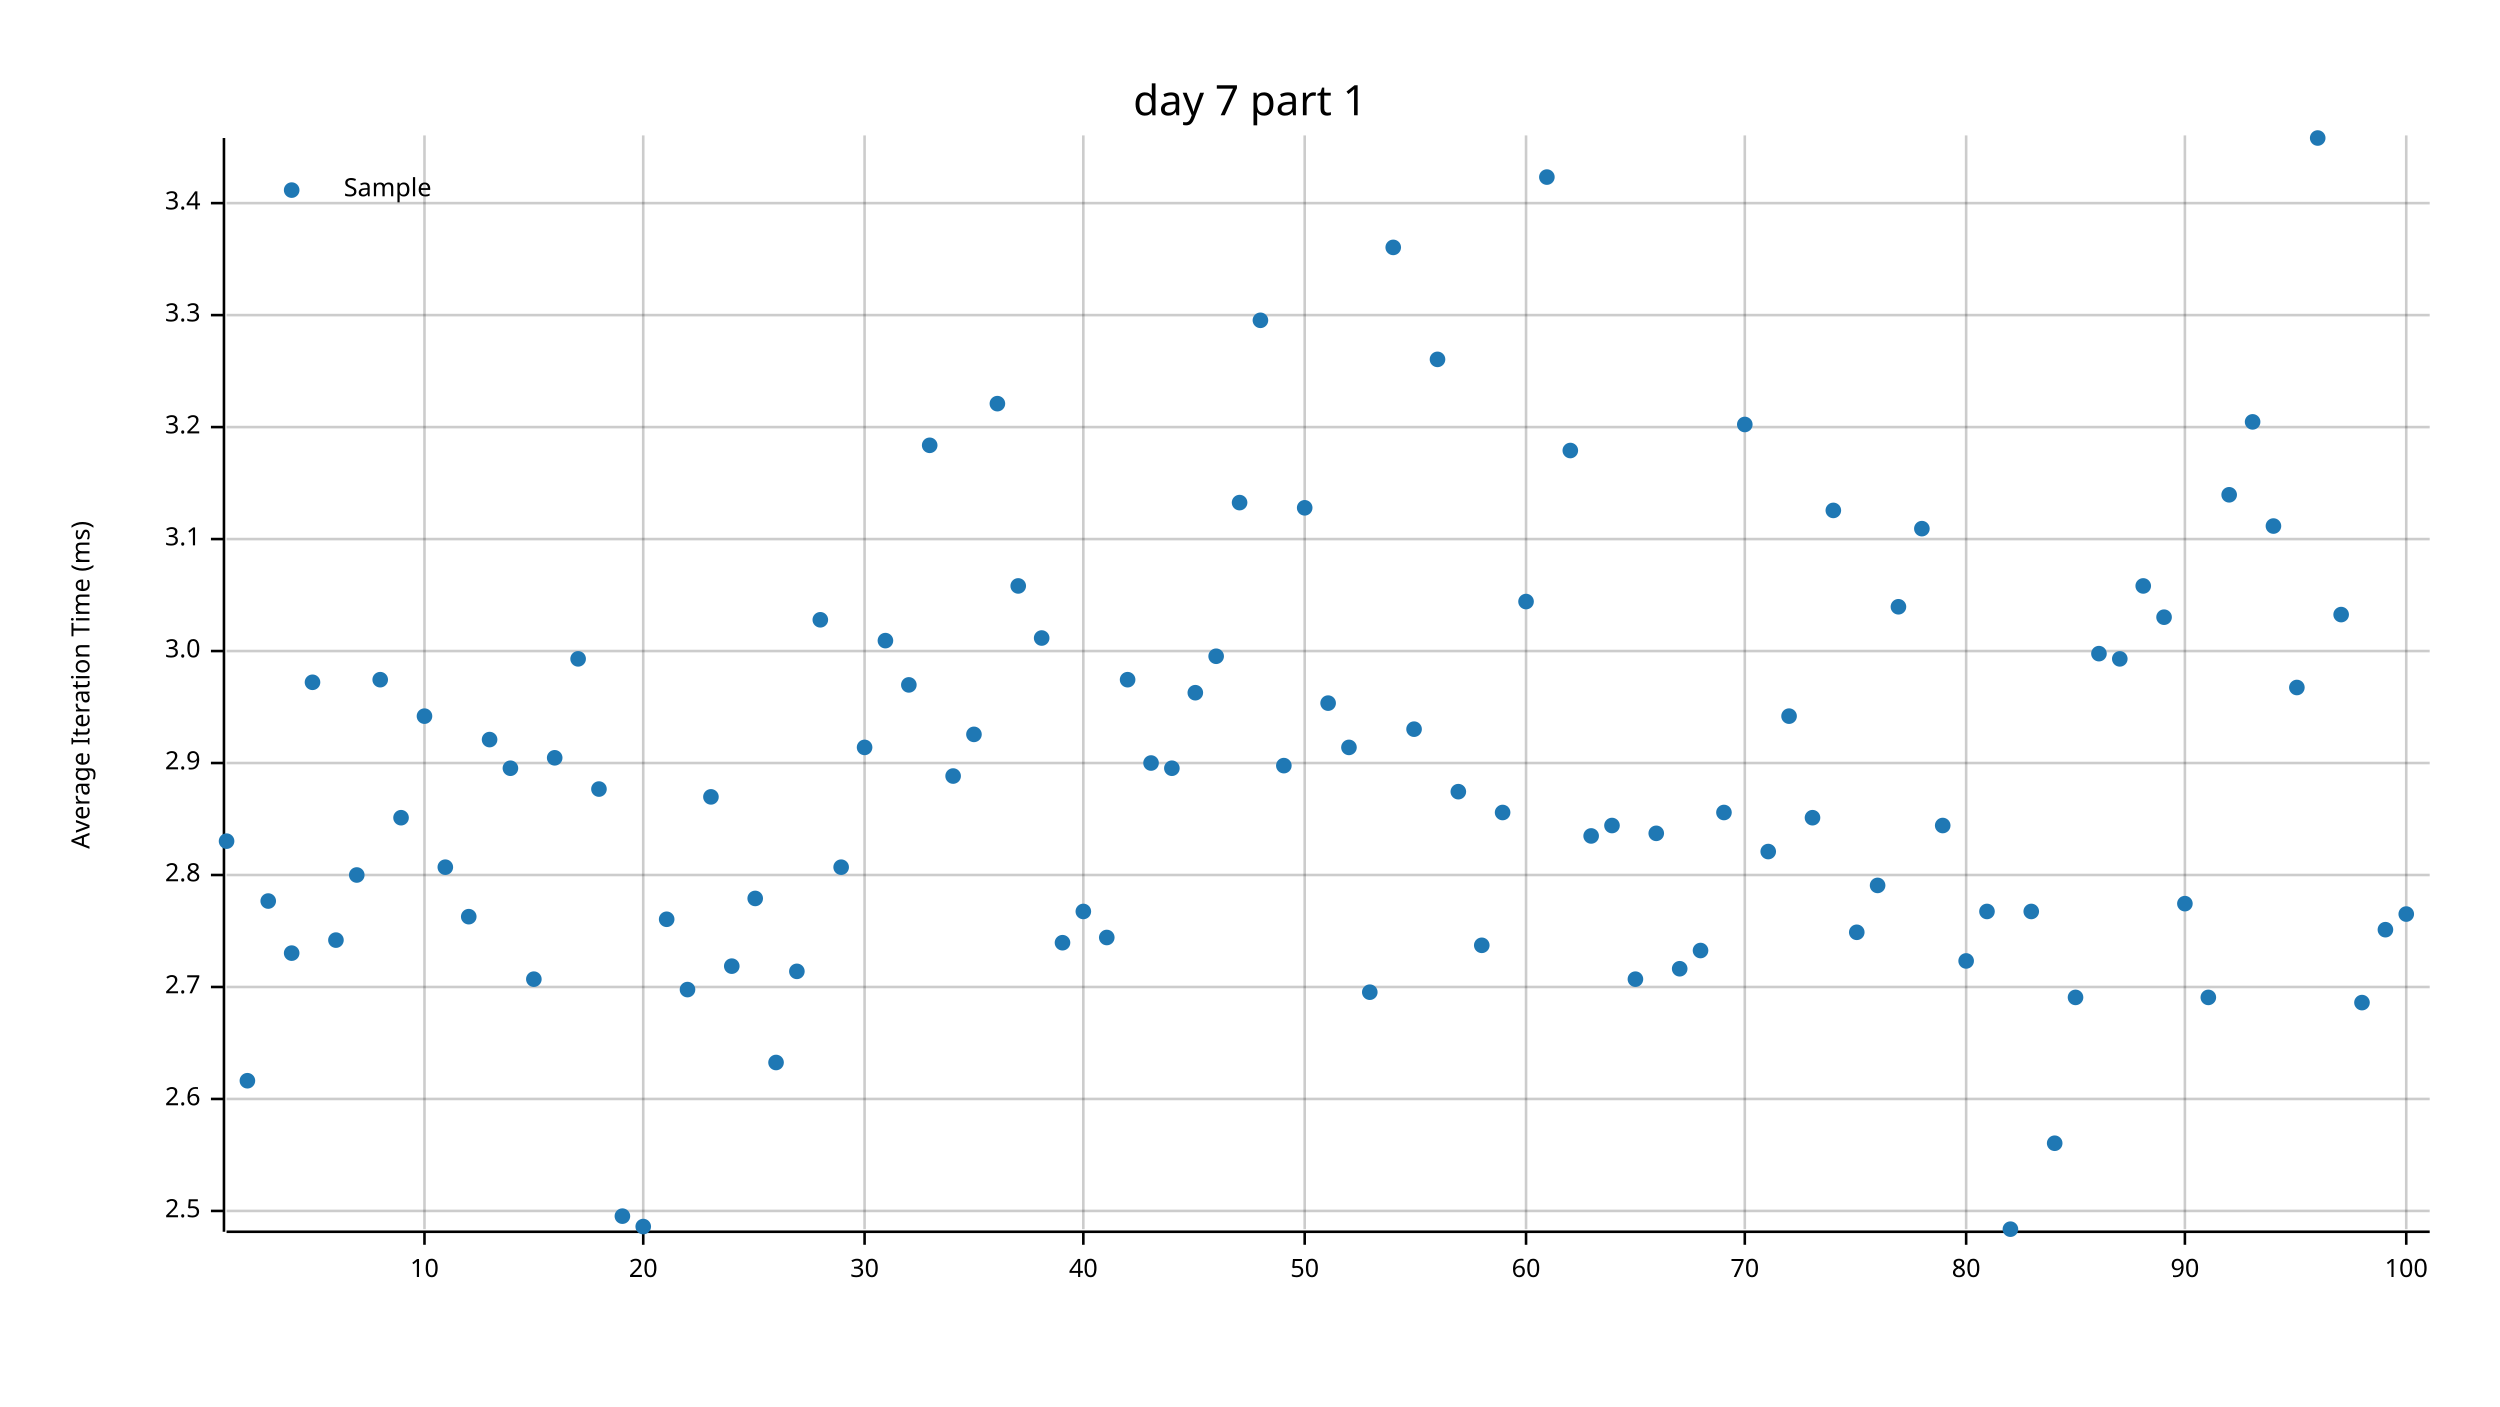
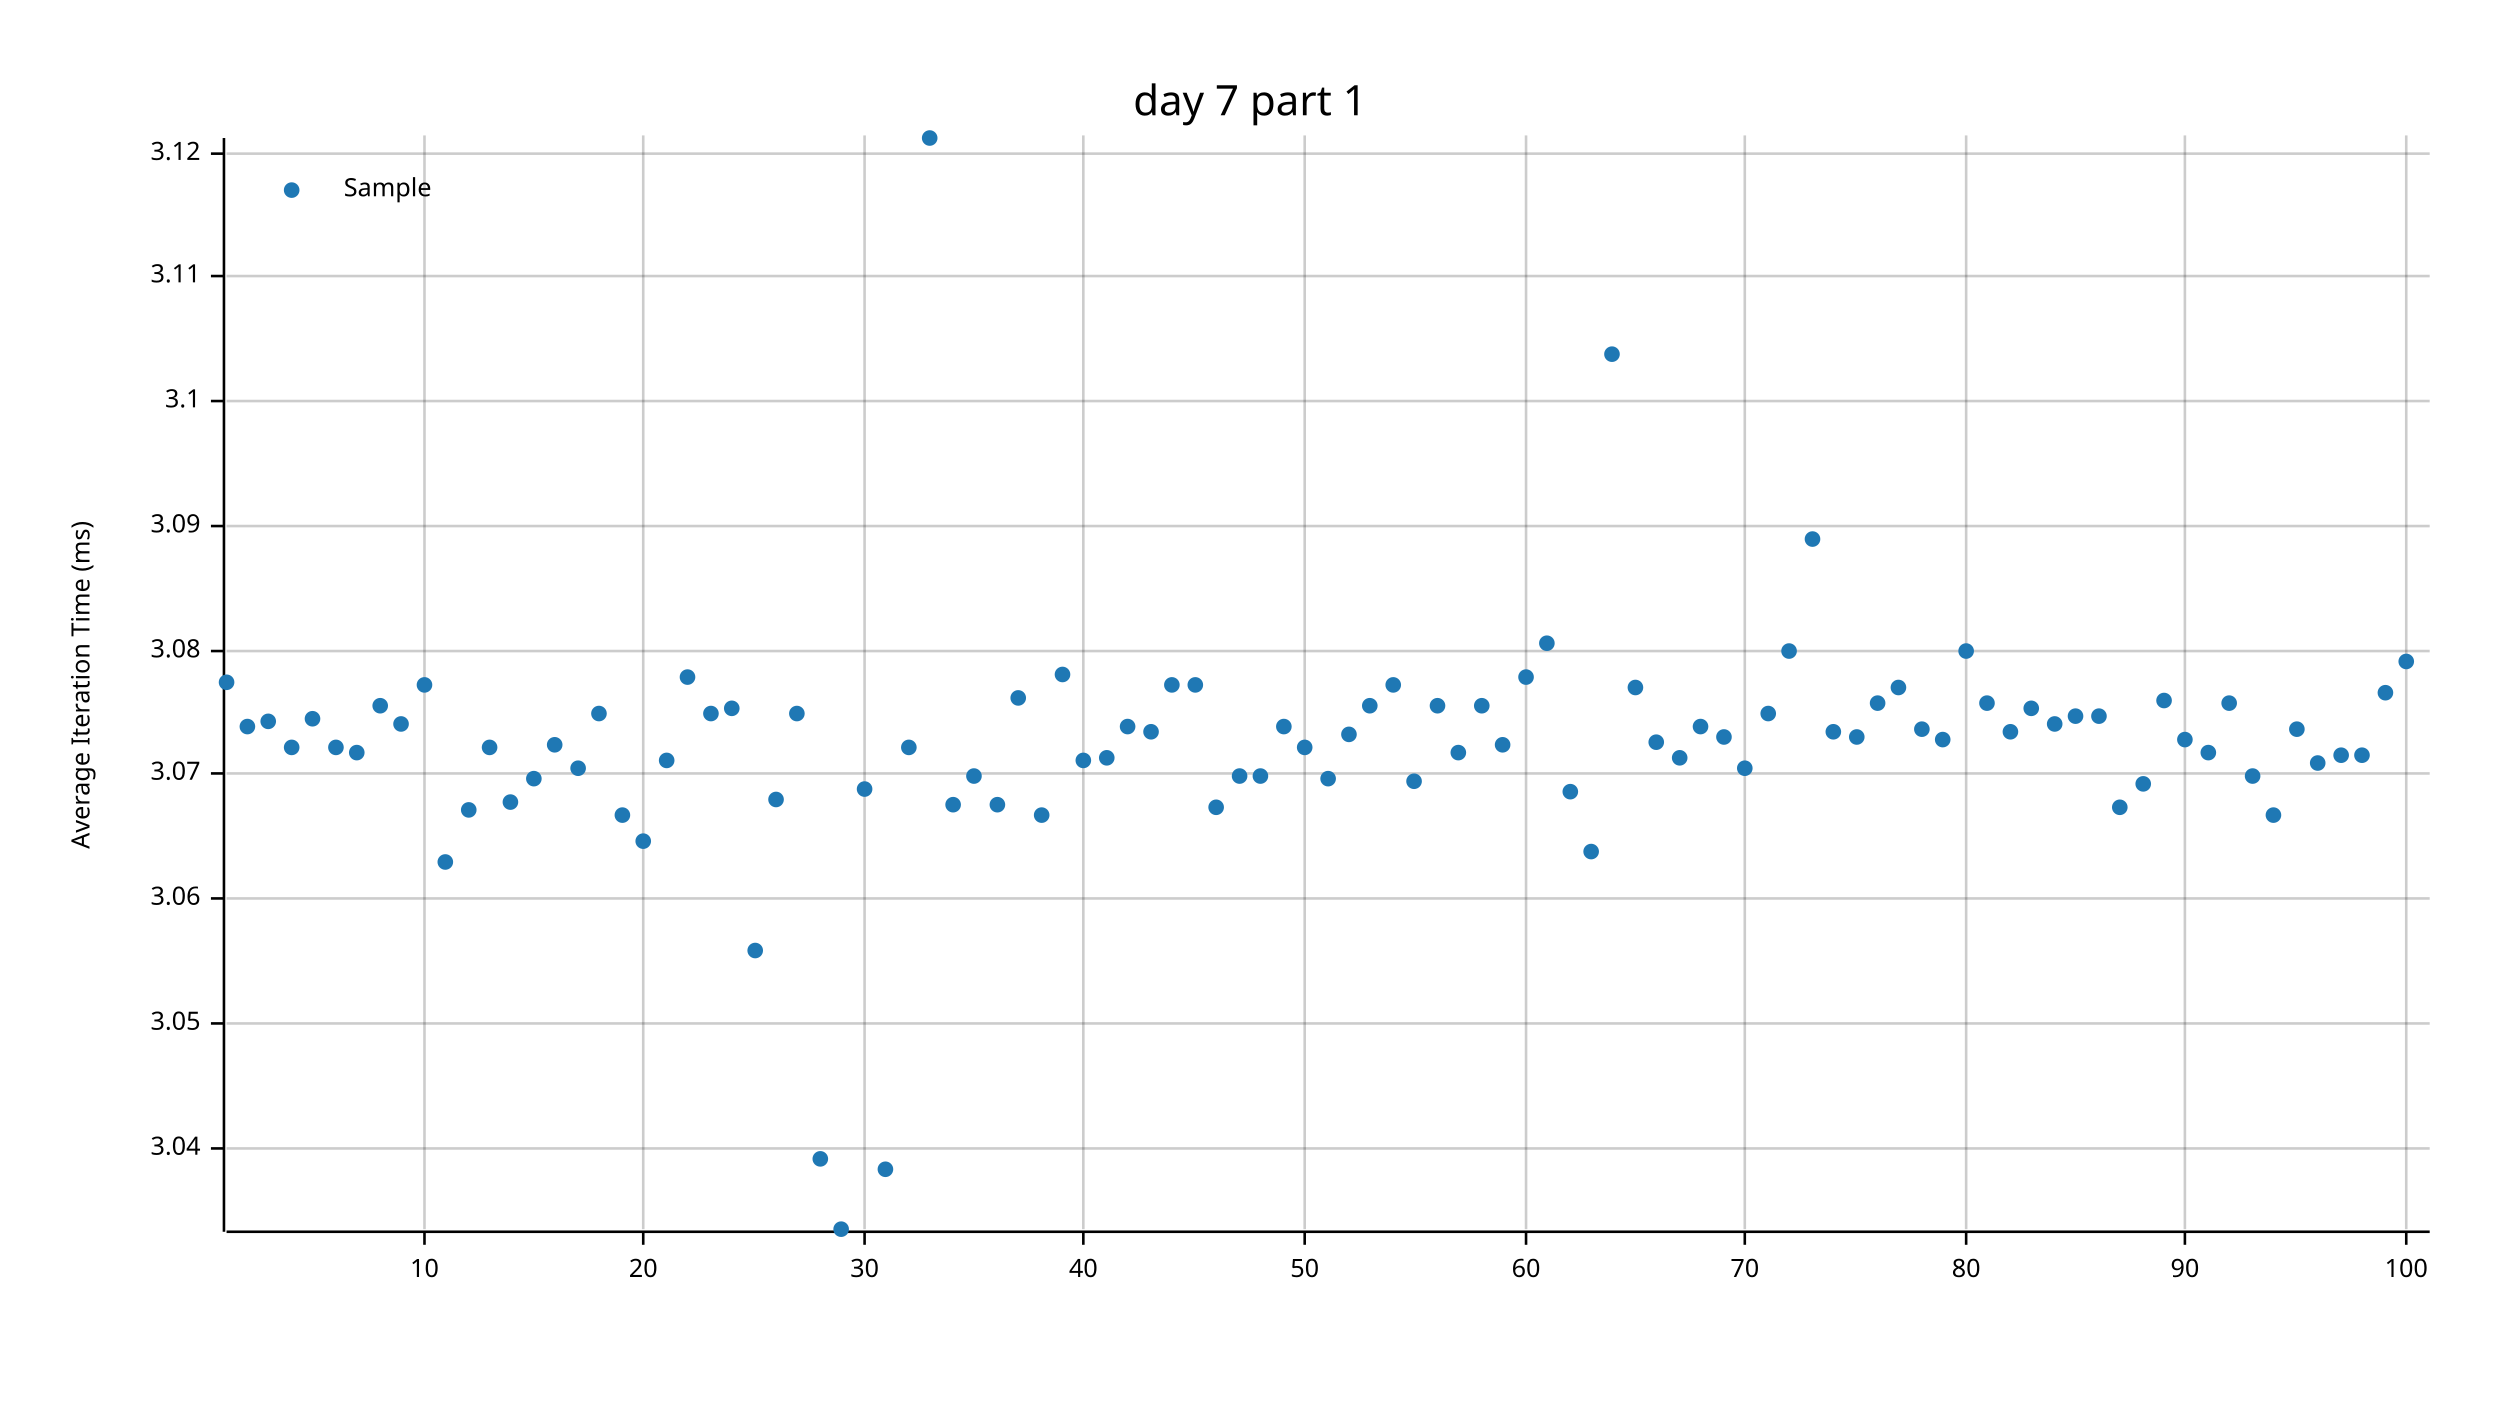
<svg xmlns="http://www.w3.org/2000/svg" width="960" height="540" viewBox="0 0 960 540">
  <text x="480" y="32" dy="0.76em" text-anchor="middle" font-family="sans-serif" font-size="16.129" opacity="1" fill="#000000">
day 7 part 1
</text>
  <text x="27" y="263" dy="0.76em" text-anchor="middle" font-family="sans-serif" font-size="9.677" opacity="1" fill="#000000" transform="rotate(270, 27, 263)">
Average Iteration Time (ms)
</text>
  <line opacity="0.2" stroke="#000000" stroke-width="1" x1="163" y1="472" x2="163" y2="52" />
  <line opacity="0.2" stroke="#000000" stroke-width="1" x1="247" y1="472" x2="247" y2="52" />
  <line opacity="0.2" stroke="#000000" stroke-width="1" x1="332" y1="472" x2="332" y2="52" />
  <line opacity="0.2" stroke="#000000" stroke-width="1" x1="416" y1="472" x2="416" y2="52" />
  <line opacity="0.2" stroke="#000000" stroke-width="1" x1="501" y1="472" x2="501" y2="52" />
  <line opacity="0.2" stroke="#000000" stroke-width="1" x1="586" y1="472" x2="586" y2="52" />
  <line opacity="0.2" stroke="#000000" stroke-width="1" x1="670" y1="472" x2="670" y2="52" />
  <line opacity="0.2" stroke="#000000" stroke-width="1" x1="755" y1="472" x2="755" y2="52" />
  <line opacity="0.2" stroke="#000000" stroke-width="1" x1="839" y1="472" x2="839" y2="52" />
  <line opacity="0.2" stroke="#000000" stroke-width="1" x1="924" y1="472" x2="924" y2="52" />
-   <line opacity="0.2" stroke="#000000" stroke-width="1" x1="87" y1="465" x2="933" y2="465" />
-   <line opacity="0.2" stroke="#000000" stroke-width="1" x1="87" y1="422" x2="933" y2="422" />
-   <line opacity="0.2" stroke="#000000" stroke-width="1" x1="87" y1="379" x2="933" y2="379" />
-   <line opacity="0.2" stroke="#000000" stroke-width="1" x1="87" y1="336" x2="933" y2="336" />
-   <line opacity="0.2" stroke="#000000" stroke-width="1" x1="87" y1="293" x2="933" y2="293" />
+   <line opacity="0.2" stroke="#000000" stroke-width="1" x1="87" y1="441" x2="933" y2="441" />
+   <line opacity="0.2" stroke="#000000" stroke-width="1" x1="87" y1="393" x2="933" y2="393" />
+   <line opacity="0.2" stroke="#000000" stroke-width="1" x1="87" y1="345" x2="933" y2="345" />
+   <line opacity="0.2" stroke="#000000" stroke-width="1" x1="87" y1="297" x2="933" y2="297" />
  <line opacity="0.2" stroke="#000000" stroke-width="1" x1="87" y1="250" x2="933" y2="250" />
-   <line opacity="0.2" stroke="#000000" stroke-width="1" x1="87" y1="207" x2="933" y2="207" />
-   <line opacity="0.2" stroke="#000000" stroke-width="1" x1="87" y1="164" x2="933" y2="164" />
-   <line opacity="0.2" stroke="#000000" stroke-width="1" x1="87" y1="121" x2="933" y2="121" />
-   <line opacity="0.2" stroke="#000000" stroke-width="1" x1="87" y1="78" x2="933" y2="78" />
+   <line opacity="0.2" stroke="#000000" stroke-width="1" x1="87" y1="202" x2="933" y2="202" />
+   <line opacity="0.2" stroke="#000000" stroke-width="1" x1="87" y1="154" x2="933" y2="154" />
+   <line opacity="0.2" stroke="#000000" stroke-width="1" x1="87" y1="106" x2="933" y2="106" />
+   <line opacity="0.2" stroke="#000000" stroke-width="1" x1="87" y1="59" x2="933" y2="59" />
  <polyline fill="none" opacity="1" stroke="#000000" stroke-width="1" points="86,53 86,473 " />
-   <text x="77" y="465" dy="0.5ex" text-anchor="end" font-family="sans-serif" font-size="9.677" opacity="1" fill="#000000">
- 2.5
- </text>
-   <polyline fill="none" opacity="1" stroke="#000000" stroke-width="1" points="81,465 86,465 " />
-   <text x="77" y="422" dy="0.5ex" text-anchor="end" font-family="sans-serif" font-size="9.677" opacity="1" fill="#000000">
- 2.6
- </text>
-   <polyline fill="none" opacity="1" stroke="#000000" stroke-width="1" points="81,422 86,422 " />
-   <text x="77" y="379" dy="0.5ex" text-anchor="end" font-family="sans-serif" font-size="9.677" opacity="1" fill="#000000">
- 2.7
- </text>
-   <polyline fill="none" opacity="1" stroke="#000000" stroke-width="1" points="81,379 86,379 " />
-   <text x="77" y="336" dy="0.5ex" text-anchor="end" font-family="sans-serif" font-size="9.677" opacity="1" fill="#000000">
- 2.8
- </text>
-   <polyline fill="none" opacity="1" stroke="#000000" stroke-width="1" points="81,336 86,336 " />
-   <text x="77" y="293" dy="0.5ex" text-anchor="end" font-family="sans-serif" font-size="9.677" opacity="1" fill="#000000">
- 2.9
- </text>
-   <polyline fill="none" opacity="1" stroke="#000000" stroke-width="1" points="81,293 86,293 " />
+   <text x="77" y="441" dy="0.5ex" text-anchor="end" font-family="sans-serif" font-size="9.677" opacity="1" fill="#000000">
+ 3.04
+ </text>
+   <polyline fill="none" opacity="1" stroke="#000000" stroke-width="1" points="81,441 86,441 " />
+   <text x="77" y="393" dy="0.5ex" text-anchor="end" font-family="sans-serif" font-size="9.677" opacity="1" fill="#000000">
+ 3.05
+ </text>
+   <polyline fill="none" opacity="1" stroke="#000000" stroke-width="1" points="81,393 86,393 " />
+   <text x="77" y="345" dy="0.5ex" text-anchor="end" font-family="sans-serif" font-size="9.677" opacity="1" fill="#000000">
+ 3.06
+ </text>
+   <polyline fill="none" opacity="1" stroke="#000000" stroke-width="1" points="81,345 86,345 " />
+   <text x="77" y="297" dy="0.5ex" text-anchor="end" font-family="sans-serif" font-size="9.677" opacity="1" fill="#000000">
+ 3.07
+ </text>
+   <polyline fill="none" opacity="1" stroke="#000000" stroke-width="1" points="81,297 86,297 " />
  <text x="77" y="250" dy="0.5ex" text-anchor="end" font-family="sans-serif" font-size="9.677" opacity="1" fill="#000000">
- 3.0
+ 3.08
</text>
  <polyline fill="none" opacity="1" stroke="#000000" stroke-width="1" points="81,250 86,250 " />
-   <text x="77" y="207" dy="0.5ex" text-anchor="end" font-family="sans-serif" font-size="9.677" opacity="1" fill="#000000">
+   <text x="77" y="202" dy="0.5ex" text-anchor="end" font-family="sans-serif" font-size="9.677" opacity="1" fill="#000000">
+ 3.09
+ </text>
+   <polyline fill="none" opacity="1" stroke="#000000" stroke-width="1" points="81,202 86,202 " />
+   <text x="77" y="154" dy="0.5ex" text-anchor="end" font-family="sans-serif" font-size="9.677" opacity="1" fill="#000000">
3.1
</text>
-   <polyline fill="none" opacity="1" stroke="#000000" stroke-width="1" points="81,207 86,207 " />
-   <text x="77" y="164" dy="0.5ex" text-anchor="end" font-family="sans-serif" font-size="9.677" opacity="1" fill="#000000">
- 3.2
- </text>
-   <polyline fill="none" opacity="1" stroke="#000000" stroke-width="1" points="81,164 86,164 " />
-   <text x="77" y="121" dy="0.5ex" text-anchor="end" font-family="sans-serif" font-size="9.677" opacity="1" fill="#000000">
- 3.3
- </text>
-   <polyline fill="none" opacity="1" stroke="#000000" stroke-width="1" points="81,121 86,121 " />
-   <text x="77" y="78" dy="0.5ex" text-anchor="end" font-family="sans-serif" font-size="9.677" opacity="1" fill="#000000">
- 3.4
- </text>
-   <polyline fill="none" opacity="1" stroke="#000000" stroke-width="1" points="81,78 86,78 " />
+   <polyline fill="none" opacity="1" stroke="#000000" stroke-width="1" points="81,154 86,154 " />
+   <text x="77" y="106" dy="0.5ex" text-anchor="end" font-family="sans-serif" font-size="9.677" opacity="1" fill="#000000">
+ 3.11
+ </text>
+   <polyline fill="none" opacity="1" stroke="#000000" stroke-width="1" points="81,106 86,106 " />
+   <text x="77" y="59" dy="0.5ex" text-anchor="end" font-family="sans-serif" font-size="9.677" opacity="1" fill="#000000">
+ 3.12
+ </text>
+   <polyline fill="none" opacity="1" stroke="#000000" stroke-width="1" points="81,59 86,59 " />
  <polyline fill="none" opacity="1" stroke="#000000" stroke-width="1" points="87,473 933,473 " />
  <text x="163" y="483" dy="0.76em" text-anchor="middle" font-family="sans-serif" font-size="9.677" opacity="1" fill="#000000">
10
</text>
  <polyline fill="none" opacity="1" stroke="#000000" stroke-width="1" points="163,473 163,478 " />
  <text x="247" y="483" dy="0.76em" text-anchor="middle" font-family="sans-serif" font-size="9.677" opacity="1" fill="#000000">
20
</text>
  <polyline fill="none" opacity="1" stroke="#000000" stroke-width="1" points="247,473 247,478 " />
  <text x="332" y="483" dy="0.76em" text-anchor="middle" font-family="sans-serif" font-size="9.677" opacity="1" fill="#000000">
30
</text>
  <polyline fill="none" opacity="1" stroke="#000000" stroke-width="1" points="332,473 332,478 " />
  <text x="416" y="483" dy="0.76em" text-anchor="middle" font-family="sans-serif" font-size="9.677" opacity="1" fill="#000000">
40
</text>
  <polyline fill="none" opacity="1" stroke="#000000" stroke-width="1" points="416,473 416,478 " />
  <text x="501" y="483" dy="0.76em" text-anchor="middle" font-family="sans-serif" font-size="9.677" opacity="1" fill="#000000">
50
</text>
  <polyline fill="none" opacity="1" stroke="#000000" stroke-width="1" points="501,473 501,478 " />
  <text x="586" y="483" dy="0.76em" text-anchor="middle" font-family="sans-serif" font-size="9.677" opacity="1" fill="#000000">
60
</text>
  <polyline fill="none" opacity="1" stroke="#000000" stroke-width="1" points="586,473 586,478 " />
  <text x="670" y="483" dy="0.76em" text-anchor="middle" font-family="sans-serif" font-size="9.677" opacity="1" fill="#000000">
70
</text>
  <polyline fill="none" opacity="1" stroke="#000000" stroke-width="1" points="670,473 670,478 " />
  <text x="755" y="483" dy="0.76em" text-anchor="middle" font-family="sans-serif" font-size="9.677" opacity="1" fill="#000000">
80
</text>
  <polyline fill="none" opacity="1" stroke="#000000" stroke-width="1" points="755,473 755,478 " />
  <text x="839" y="483" dy="0.76em" text-anchor="middle" font-family="sans-serif" font-size="9.677" opacity="1" fill="#000000">
90
</text>
  <polyline fill="none" opacity="1" stroke="#000000" stroke-width="1" points="839,473 839,478 " />
  <text x="924" y="483" dy="0.76em" text-anchor="middle" font-family="sans-serif" font-size="9.677" opacity="1" fill="#000000">
100
</text>
  <polyline fill="none" opacity="1" stroke="#000000" stroke-width="1" points="924,473 924,478 " />
-   <circle cx="87" cy="323" r="3" opacity="1" fill="#1F78B4" stroke="none" />
-   <circle cx="95" cy="415" r="3" opacity="1" fill="#1F78B4" stroke="none" />
-   <circle cx="103" cy="346" r="3" opacity="1" fill="#1F78B4" stroke="none" />
-   <circle cx="112" cy="366" r="3" opacity="1" fill="#1F78B4" stroke="none" />
-   <circle cx="120" cy="262" r="3" opacity="1" fill="#1F78B4" stroke="none" />
-   <circle cx="129" cy="361" r="3" opacity="1" fill="#1F78B4" stroke="none" />
-   <circle cx="137" cy="336" r="3" opacity="1" fill="#1F78B4" stroke="none" />
-   <circle cx="146" cy="261" r="3" opacity="1" fill="#1F78B4" stroke="none" />
-   <circle cx="154" cy="314" r="3" opacity="1" fill="#1F78B4" stroke="none" />
-   <circle cx="163" cy="275" r="3" opacity="1" fill="#1F78B4" stroke="none" />
-   <circle cx="171" cy="333" r="3" opacity="1" fill="#1F78B4" stroke="none" />
-   <circle cx="180" cy="352" r="3" opacity="1" fill="#1F78B4" stroke="none" />
-   <circle cx="188" cy="284" r="3" opacity="1" fill="#1F78B4" stroke="none" />
-   <circle cx="196" cy="295" r="3" opacity="1" fill="#1F78B4" stroke="none" />
-   <circle cx="205" cy="376" r="3" opacity="1" fill="#1F78B4" stroke="none" />
-   <circle cx="213" cy="291" r="3" opacity="1" fill="#1F78B4" stroke="none" />
-   <circle cx="222" cy="253" r="3" opacity="1" fill="#1F78B4" stroke="none" />
-   <circle cx="230" cy="303" r="3" opacity="1" fill="#1F78B4" stroke="none" />
-   <circle cx="239" cy="467" r="3" opacity="1" fill="#1F78B4" stroke="none" />
-   <circle cx="247" cy="471" r="3" opacity="1" fill="#1F78B4" stroke="none" />
-   <circle cx="256" cy="353" r="3" opacity="1" fill="#1F78B4" stroke="none" />
-   <circle cx="264" cy="380" r="3" opacity="1" fill="#1F78B4" stroke="none" />
-   <circle cx="273" cy="306" r="3" opacity="1" fill="#1F78B4" stroke="none" />
-   <circle cx="281" cy="371" r="3" opacity="1" fill="#1F78B4" stroke="none" />
-   <circle cx="290" cy="345" r="3" opacity="1" fill="#1F78B4" stroke="none" />
-   <circle cx="298" cy="408" r="3" opacity="1" fill="#1F78B4" stroke="none" />
-   <circle cx="306" cy="373" r="3" opacity="1" fill="#1F78B4" stroke="none" />
-   <circle cx="315" cy="238" r="3" opacity="1" fill="#1F78B4" stroke="none" />
-   <circle cx="323" cy="333" r="3" opacity="1" fill="#1F78B4" stroke="none" />
-   <circle cx="332" cy="287" r="3" opacity="1" fill="#1F78B4" stroke="none" />
-   <circle cx="340" cy="246" r="3" opacity="1" fill="#1F78B4" stroke="none" />
-   <circle cx="349" cy="263" r="3" opacity="1" fill="#1F78B4" stroke="none" />
-   <circle cx="357" cy="171" r="3" opacity="1" fill="#1F78B4" stroke="none" />
-   <circle cx="366" cy="298" r="3" opacity="1" fill="#1F78B4" stroke="none" />
-   <circle cx="374" cy="282" r="3" opacity="1" fill="#1F78B4" stroke="none" />
-   <circle cx="383" cy="155" r="3" opacity="1" fill="#1F78B4" stroke="none" />
-   <circle cx="391" cy="225" r="3" opacity="1" fill="#1F78B4" stroke="none" />
-   <circle cx="400" cy="245" r="3" opacity="1" fill="#1F78B4" stroke="none" />
-   <circle cx="408" cy="362" r="3" opacity="1" fill="#1F78B4" stroke="none" />
-   <circle cx="416" cy="350" r="3" opacity="1" fill="#1F78B4" stroke="none" />
-   <circle cx="425" cy="360" r="3" opacity="1" fill="#1F78B4" stroke="none" />
-   <circle cx="433" cy="261" r="3" opacity="1" fill="#1F78B4" stroke="none" />
-   <circle cx="442" cy="293" r="3" opacity="1" fill="#1F78B4" stroke="none" />
-   <circle cx="450" cy="295" r="3" opacity="1" fill="#1F78B4" stroke="none" />
-   <circle cx="459" cy="266" r="3" opacity="1" fill="#1F78B4" stroke="none" />
-   <circle cx="467" cy="252" r="3" opacity="1" fill="#1F78B4" stroke="none" />
-   <circle cx="476" cy="193" r="3" opacity="1" fill="#1F78B4" stroke="none" />
-   <circle cx="484" cy="123" r="3" opacity="1" fill="#1F78B4" stroke="none" />
-   <circle cx="493" cy="294" r="3" opacity="1" fill="#1F78B4" stroke="none" />
-   <circle cx="501" cy="195" r="3" opacity="1" fill="#1F78B4" stroke="none" />
-   <circle cx="510" cy="270" r="3" opacity="1" fill="#1F78B4" stroke="none" />
-   <circle cx="518" cy="287" r="3" opacity="1" fill="#1F78B4" stroke="none" />
-   <circle cx="526" cy="381" r="3" opacity="1" fill="#1F78B4" stroke="none" />
-   <circle cx="535" cy="95" r="3" opacity="1" fill="#1F78B4" stroke="none" />
-   <circle cx="543" cy="280" r="3" opacity="1" fill="#1F78B4" stroke="none" />
-   <circle cx="552" cy="138" r="3" opacity="1" fill="#1F78B4" stroke="none" />
-   <circle cx="560" cy="304" r="3" opacity="1" fill="#1F78B4" stroke="none" />
-   <circle cx="569" cy="363" r="3" opacity="1" fill="#1F78B4" stroke="none" />
-   <circle cx="577" cy="312" r="3" opacity="1" fill="#1F78B4" stroke="none" />
-   <circle cx="586" cy="231" r="3" opacity="1" fill="#1F78B4" stroke="none" />
-   <circle cx="594" cy="68" r="3" opacity="1" fill="#1F78B4" stroke="none" />
-   <circle cx="603" cy="173" r="3" opacity="1" fill="#1F78B4" stroke="none" />
-   <circle cx="611" cy="321" r="3" opacity="1" fill="#1F78B4" stroke="none" />
-   <circle cx="619" cy="317" r="3" opacity="1" fill="#1F78B4" stroke="none" />
-   <circle cx="628" cy="376" r="3" opacity="1" fill="#1F78B4" stroke="none" />
-   <circle cx="636" cy="320" r="3" opacity="1" fill="#1F78B4" stroke="none" />
-   <circle cx="645" cy="372" r="3" opacity="1" fill="#1F78B4" stroke="none" />
-   <circle cx="653" cy="365" r="3" opacity="1" fill="#1F78B4" stroke="none" />
-   <circle cx="662" cy="312" r="3" opacity="1" fill="#1F78B4" stroke="none" />
-   <circle cx="670" cy="163" r="3" opacity="1" fill="#1F78B4" stroke="none" />
-   <circle cx="679" cy="327" r="3" opacity="1" fill="#1F78B4" stroke="none" />
-   <circle cx="687" cy="275" r="3" opacity="1" fill="#1F78B4" stroke="none" />
-   <circle cx="696" cy="314" r="3" opacity="1" fill="#1F78B4" stroke="none" />
-   <circle cx="704" cy="196" r="3" opacity="1" fill="#1F78B4" stroke="none" />
-   <circle cx="713" cy="358" r="3" opacity="1" fill="#1F78B4" stroke="none" />
-   <circle cx="721" cy="340" r="3" opacity="1" fill="#1F78B4" stroke="none" />
-   <circle cx="729" cy="233" r="3" opacity="1" fill="#1F78B4" stroke="none" />
-   <circle cx="738" cy="203" r="3" opacity="1" fill="#1F78B4" stroke="none" />
-   <circle cx="746" cy="317" r="3" opacity="1" fill="#1F78B4" stroke="none" />
-   <circle cx="755" cy="369" r="3" opacity="1" fill="#1F78B4" stroke="none" />
-   <circle cx="763" cy="350" r="3" opacity="1" fill="#1F78B4" stroke="none" />
-   <circle cx="772" cy="472" r="3" opacity="1" fill="#1F78B4" stroke="none" />
-   <circle cx="780" cy="350" r="3" opacity="1" fill="#1F78B4" stroke="none" />
-   <circle cx="789" cy="439" r="3" opacity="1" fill="#1F78B4" stroke="none" />
-   <circle cx="797" cy="383" r="3" opacity="1" fill="#1F78B4" stroke="none" />
-   <circle cx="806" cy="251" r="3" opacity="1" fill="#1F78B4" stroke="none" />
-   <circle cx="814" cy="253" r="3" opacity="1" fill="#1F78B4" stroke="none" />
-   <circle cx="823" cy="225" r="3" opacity="1" fill="#1F78B4" stroke="none" />
-   <circle cx="831" cy="237" r="3" opacity="1" fill="#1F78B4" stroke="none" />
-   <circle cx="839" cy="347" r="3" opacity="1" fill="#1F78B4" stroke="none" />
-   <circle cx="848" cy="383" r="3" opacity="1" fill="#1F78B4" stroke="none" />
-   <circle cx="856" cy="190" r="3" opacity="1" fill="#1F78B4" stroke="none" />
-   <circle cx="865" cy="162" r="3" opacity="1" fill="#1F78B4" stroke="none" />
-   <circle cx="873" cy="202" r="3" opacity="1" fill="#1F78B4" stroke="none" />
-   <circle cx="882" cy="264" r="3" opacity="1" fill="#1F78B4" stroke="none" />
-   <circle cx="890" cy="53" r="3" opacity="1" fill="#1F78B4" stroke="none" />
-   <circle cx="899" cy="236" r="3" opacity="1" fill="#1F78B4" stroke="none" />
-   <circle cx="907" cy="385" r="3" opacity="1" fill="#1F78B4" stroke="none" />
-   <circle cx="916" cy="357" r="3" opacity="1" fill="#1F78B4" stroke="none" />
-   <circle cx="924" cy="351" r="3" opacity="1" fill="#1F78B4" stroke="none" />
+   <circle cx="87" cy="262" r="3" opacity="1" fill="#1F78B4" stroke="none" />
+   <circle cx="95" cy="279" r="3" opacity="1" fill="#1F78B4" stroke="none" />
+   <circle cx="103" cy="277" r="3" opacity="1" fill="#1F78B4" stroke="none" />
+   <circle cx="112" cy="287" r="3" opacity="1" fill="#1F78B4" stroke="none" />
+   <circle cx="120" cy="276" r="3" opacity="1" fill="#1F78B4" stroke="none" />
+   <circle cx="129" cy="287" r="3" opacity="1" fill="#1F78B4" stroke="none" />
+   <circle cx="137" cy="289" r="3" opacity="1" fill="#1F78B4" stroke="none" />
+   <circle cx="146" cy="271" r="3" opacity="1" fill="#1F78B4" stroke="none" />
+   <circle cx="154" cy="278" r="3" opacity="1" fill="#1F78B4" stroke="none" />
+   <circle cx="163" cy="263" r="3" opacity="1" fill="#1F78B4" stroke="none" />
+   <circle cx="171" cy="331" r="3" opacity="1" fill="#1F78B4" stroke="none" />
+   <circle cx="180" cy="311" r="3" opacity="1" fill="#1F78B4" stroke="none" />
+   <circle cx="188" cy="287" r="3" opacity="1" fill="#1F78B4" stroke="none" />
+   <circle cx="196" cy="308" r="3" opacity="1" fill="#1F78B4" stroke="none" />
+   <circle cx="205" cy="299" r="3" opacity="1" fill="#1F78B4" stroke="none" />
+   <circle cx="213" cy="286" r="3" opacity="1" fill="#1F78B4" stroke="none" />
+   <circle cx="222" cy="295" r="3" opacity="1" fill="#1F78B4" stroke="none" />
+   <circle cx="230" cy="274" r="3" opacity="1" fill="#1F78B4" stroke="none" />
+   <circle cx="239" cy="313" r="3" opacity="1" fill="#1F78B4" stroke="none" />
+   <circle cx="247" cy="323" r="3" opacity="1" fill="#1F78B4" stroke="none" />
+   <circle cx="256" cy="292" r="3" opacity="1" fill="#1F78B4" stroke="none" />
+   <circle cx="264" cy="260" r="3" opacity="1" fill="#1F78B4" stroke="none" />
+   <circle cx="273" cy="274" r="3" opacity="1" fill="#1F78B4" stroke="none" />
+   <circle cx="281" cy="272" r="3" opacity="1" fill="#1F78B4" stroke="none" />
+   <circle cx="290" cy="365" r="3" opacity="1" fill="#1F78B4" stroke="none" />
+   <circle cx="298" cy="307" r="3" opacity="1" fill="#1F78B4" stroke="none" />
+   <circle cx="306" cy="274" r="3" opacity="1" fill="#1F78B4" stroke="none" />
+   <circle cx="315" cy="445" r="3" opacity="1" fill="#1F78B4" stroke="none" />
+   <circle cx="323" cy="472" r="3" opacity="1" fill="#1F78B4" stroke="none" />
+   <circle cx="332" cy="303" r="3" opacity="1" fill="#1F78B4" stroke="none" />
+   <circle cx="340" cy="449" r="3" opacity="1" fill="#1F78B4" stroke="none" />
+   <circle cx="349" cy="287" r="3" opacity="1" fill="#1F78B4" stroke="none" />
+   <circle cx="357" cy="53" r="3" opacity="1" fill="#1F78B4" stroke="none" />
+   <circle cx="366" cy="309" r="3" opacity="1" fill="#1F78B4" stroke="none" />
+   <circle cx="374" cy="298" r="3" opacity="1" fill="#1F78B4" stroke="none" />
+   <circle cx="383" cy="309" r="3" opacity="1" fill="#1F78B4" stroke="none" />
+   <circle cx="391" cy="268" r="3" opacity="1" fill="#1F78B4" stroke="none" />
+   <circle cx="400" cy="313" r="3" opacity="1" fill="#1F78B4" stroke="none" />
+   <circle cx="408" cy="259" r="3" opacity="1" fill="#1F78B4" stroke="none" />
+   <circle cx="416" cy="292" r="3" opacity="1" fill="#1F78B4" stroke="none" />
+   <circle cx="425" cy="291" r="3" opacity="1" fill="#1F78B4" stroke="none" />
+   <circle cx="433" cy="279" r="3" opacity="1" fill="#1F78B4" stroke="none" />
+   <circle cx="442" cy="281" r="3" opacity="1" fill="#1F78B4" stroke="none" />
+   <circle cx="450" cy="263" r="3" opacity="1" fill="#1F78B4" stroke="none" />
+   <circle cx="459" cy="263" r="3" opacity="1" fill="#1F78B4" stroke="none" />
+   <circle cx="467" cy="310" r="3" opacity="1" fill="#1F78B4" stroke="none" />
+   <circle cx="476" cy="298" r="3" opacity="1" fill="#1F78B4" stroke="none" />
+   <circle cx="484" cy="298" r="3" opacity="1" fill="#1F78B4" stroke="none" />
+   <circle cx="493" cy="279" r="3" opacity="1" fill="#1F78B4" stroke="none" />
+   <circle cx="501" cy="287" r="3" opacity="1" fill="#1F78B4" stroke="none" />
+   <circle cx="510" cy="299" r="3" opacity="1" fill="#1F78B4" stroke="none" />
+   <circle cx="518" cy="282" r="3" opacity="1" fill="#1F78B4" stroke="none" />
+   <circle cx="526" cy="271" r="3" opacity="1" fill="#1F78B4" stroke="none" />
+   <circle cx="535" cy="263" r="3" opacity="1" fill="#1F78B4" stroke="none" />
+   <circle cx="543" cy="300" r="3" opacity="1" fill="#1F78B4" stroke="none" />
+   <circle cx="552" cy="271" r="3" opacity="1" fill="#1F78B4" stroke="none" />
+   <circle cx="560" cy="289" r="3" opacity="1" fill="#1F78B4" stroke="none" />
+   <circle cx="569" cy="271" r="3" opacity="1" fill="#1F78B4" stroke="none" />
+   <circle cx="577" cy="286" r="3" opacity="1" fill="#1F78B4" stroke="none" />
+   <circle cx="586" cy="260" r="3" opacity="1" fill="#1F78B4" stroke="none" />
+   <circle cx="594" cy="247" r="3" opacity="1" fill="#1F78B4" stroke="none" />
+   <circle cx="603" cy="304" r="3" opacity="1" fill="#1F78B4" stroke="none" />
+   <circle cx="611" cy="327" r="3" opacity="1" fill="#1F78B4" stroke="none" />
+   <circle cx="619" cy="136" r="3" opacity="1" fill="#1F78B4" stroke="none" />
+   <circle cx="628" cy="264" r="3" opacity="1" fill="#1F78B4" stroke="none" />
+   <circle cx="636" cy="285" r="3" opacity="1" fill="#1F78B4" stroke="none" />
+   <circle cx="645" cy="291" r="3" opacity="1" fill="#1F78B4" stroke="none" />
+   <circle cx="653" cy="279" r="3" opacity="1" fill="#1F78B4" stroke="none" />
+   <circle cx="662" cy="283" r="3" opacity="1" fill="#1F78B4" stroke="none" />
+   <circle cx="670" cy="295" r="3" opacity="1" fill="#1F78B4" stroke="none" />
+   <circle cx="679" cy="274" r="3" opacity="1" fill="#1F78B4" stroke="none" />
+   <circle cx="687" cy="250" r="3" opacity="1" fill="#1F78B4" stroke="none" />
+   <circle cx="696" cy="207" r="3" opacity="1" fill="#1F78B4" stroke="none" />
+   <circle cx="704" cy="281" r="3" opacity="1" fill="#1F78B4" stroke="none" />
+   <circle cx="713" cy="283" r="3" opacity="1" fill="#1F78B4" stroke="none" />
+   <circle cx="721" cy="270" r="3" opacity="1" fill="#1F78B4" stroke="none" />
+   <circle cx="729" cy="264" r="3" opacity="1" fill="#1F78B4" stroke="none" />
+   <circle cx="738" cy="280" r="3" opacity="1" fill="#1F78B4" stroke="none" />
+   <circle cx="746" cy="284" r="3" opacity="1" fill="#1F78B4" stroke="none" />
+   <circle cx="755" cy="250" r="3" opacity="1" fill="#1F78B4" stroke="none" />
+   <circle cx="763" cy="270" r="3" opacity="1" fill="#1F78B4" stroke="none" />
+   <circle cx="772" cy="281" r="3" opacity="1" fill="#1F78B4" stroke="none" />
+   <circle cx="780" cy="272" r="3" opacity="1" fill="#1F78B4" stroke="none" />
+   <circle cx="789" cy="278" r="3" opacity="1" fill="#1F78B4" stroke="none" />
+   <circle cx="797" cy="275" r="3" opacity="1" fill="#1F78B4" stroke="none" />
+   <circle cx="806" cy="275" r="3" opacity="1" fill="#1F78B4" stroke="none" />
+   <circle cx="814" cy="310" r="3" opacity="1" fill="#1F78B4" stroke="none" />
+   <circle cx="823" cy="301" r="3" opacity="1" fill="#1F78B4" stroke="none" />
+   <circle cx="831" cy="269" r="3" opacity="1" fill="#1F78B4" stroke="none" />
+   <circle cx="839" cy="284" r="3" opacity="1" fill="#1F78B4" stroke="none" />
+   <circle cx="848" cy="289" r="3" opacity="1" fill="#1F78B4" stroke="none" />
+   <circle cx="856" cy="270" r="3" opacity="1" fill="#1F78B4" stroke="none" />
+   <circle cx="865" cy="298" r="3" opacity="1" fill="#1F78B4" stroke="none" />
+   <circle cx="873" cy="313" r="3" opacity="1" fill="#1F78B4" stroke="none" />
+   <circle cx="882" cy="280" r="3" opacity="1" fill="#1F78B4" stroke="none" />
+   <circle cx="890" cy="293" r="3" opacity="1" fill="#1F78B4" stroke="none" />
+   <circle cx="899" cy="290" r="3" opacity="1" fill="#1F78B4" stroke="none" />
+   <circle cx="907" cy="290" r="3" opacity="1" fill="#1F78B4" stroke="none" />
+   <circle cx="916" cy="266" r="3" opacity="1" fill="#1F78B4" stroke="none" />
+   <circle cx="924" cy="254" r="3" opacity="1" fill="#1F78B4" stroke="none" />
  <text x="132" y="68" dy="0.76em" text-anchor="start" font-family="sans-serif" font-size="9.677" opacity="1" fill="#000000">
Sample
</text>
  <circle cx="112" cy="73" r="3" opacity="1" fill="#1F78B4" stroke="none" />
</svg>
